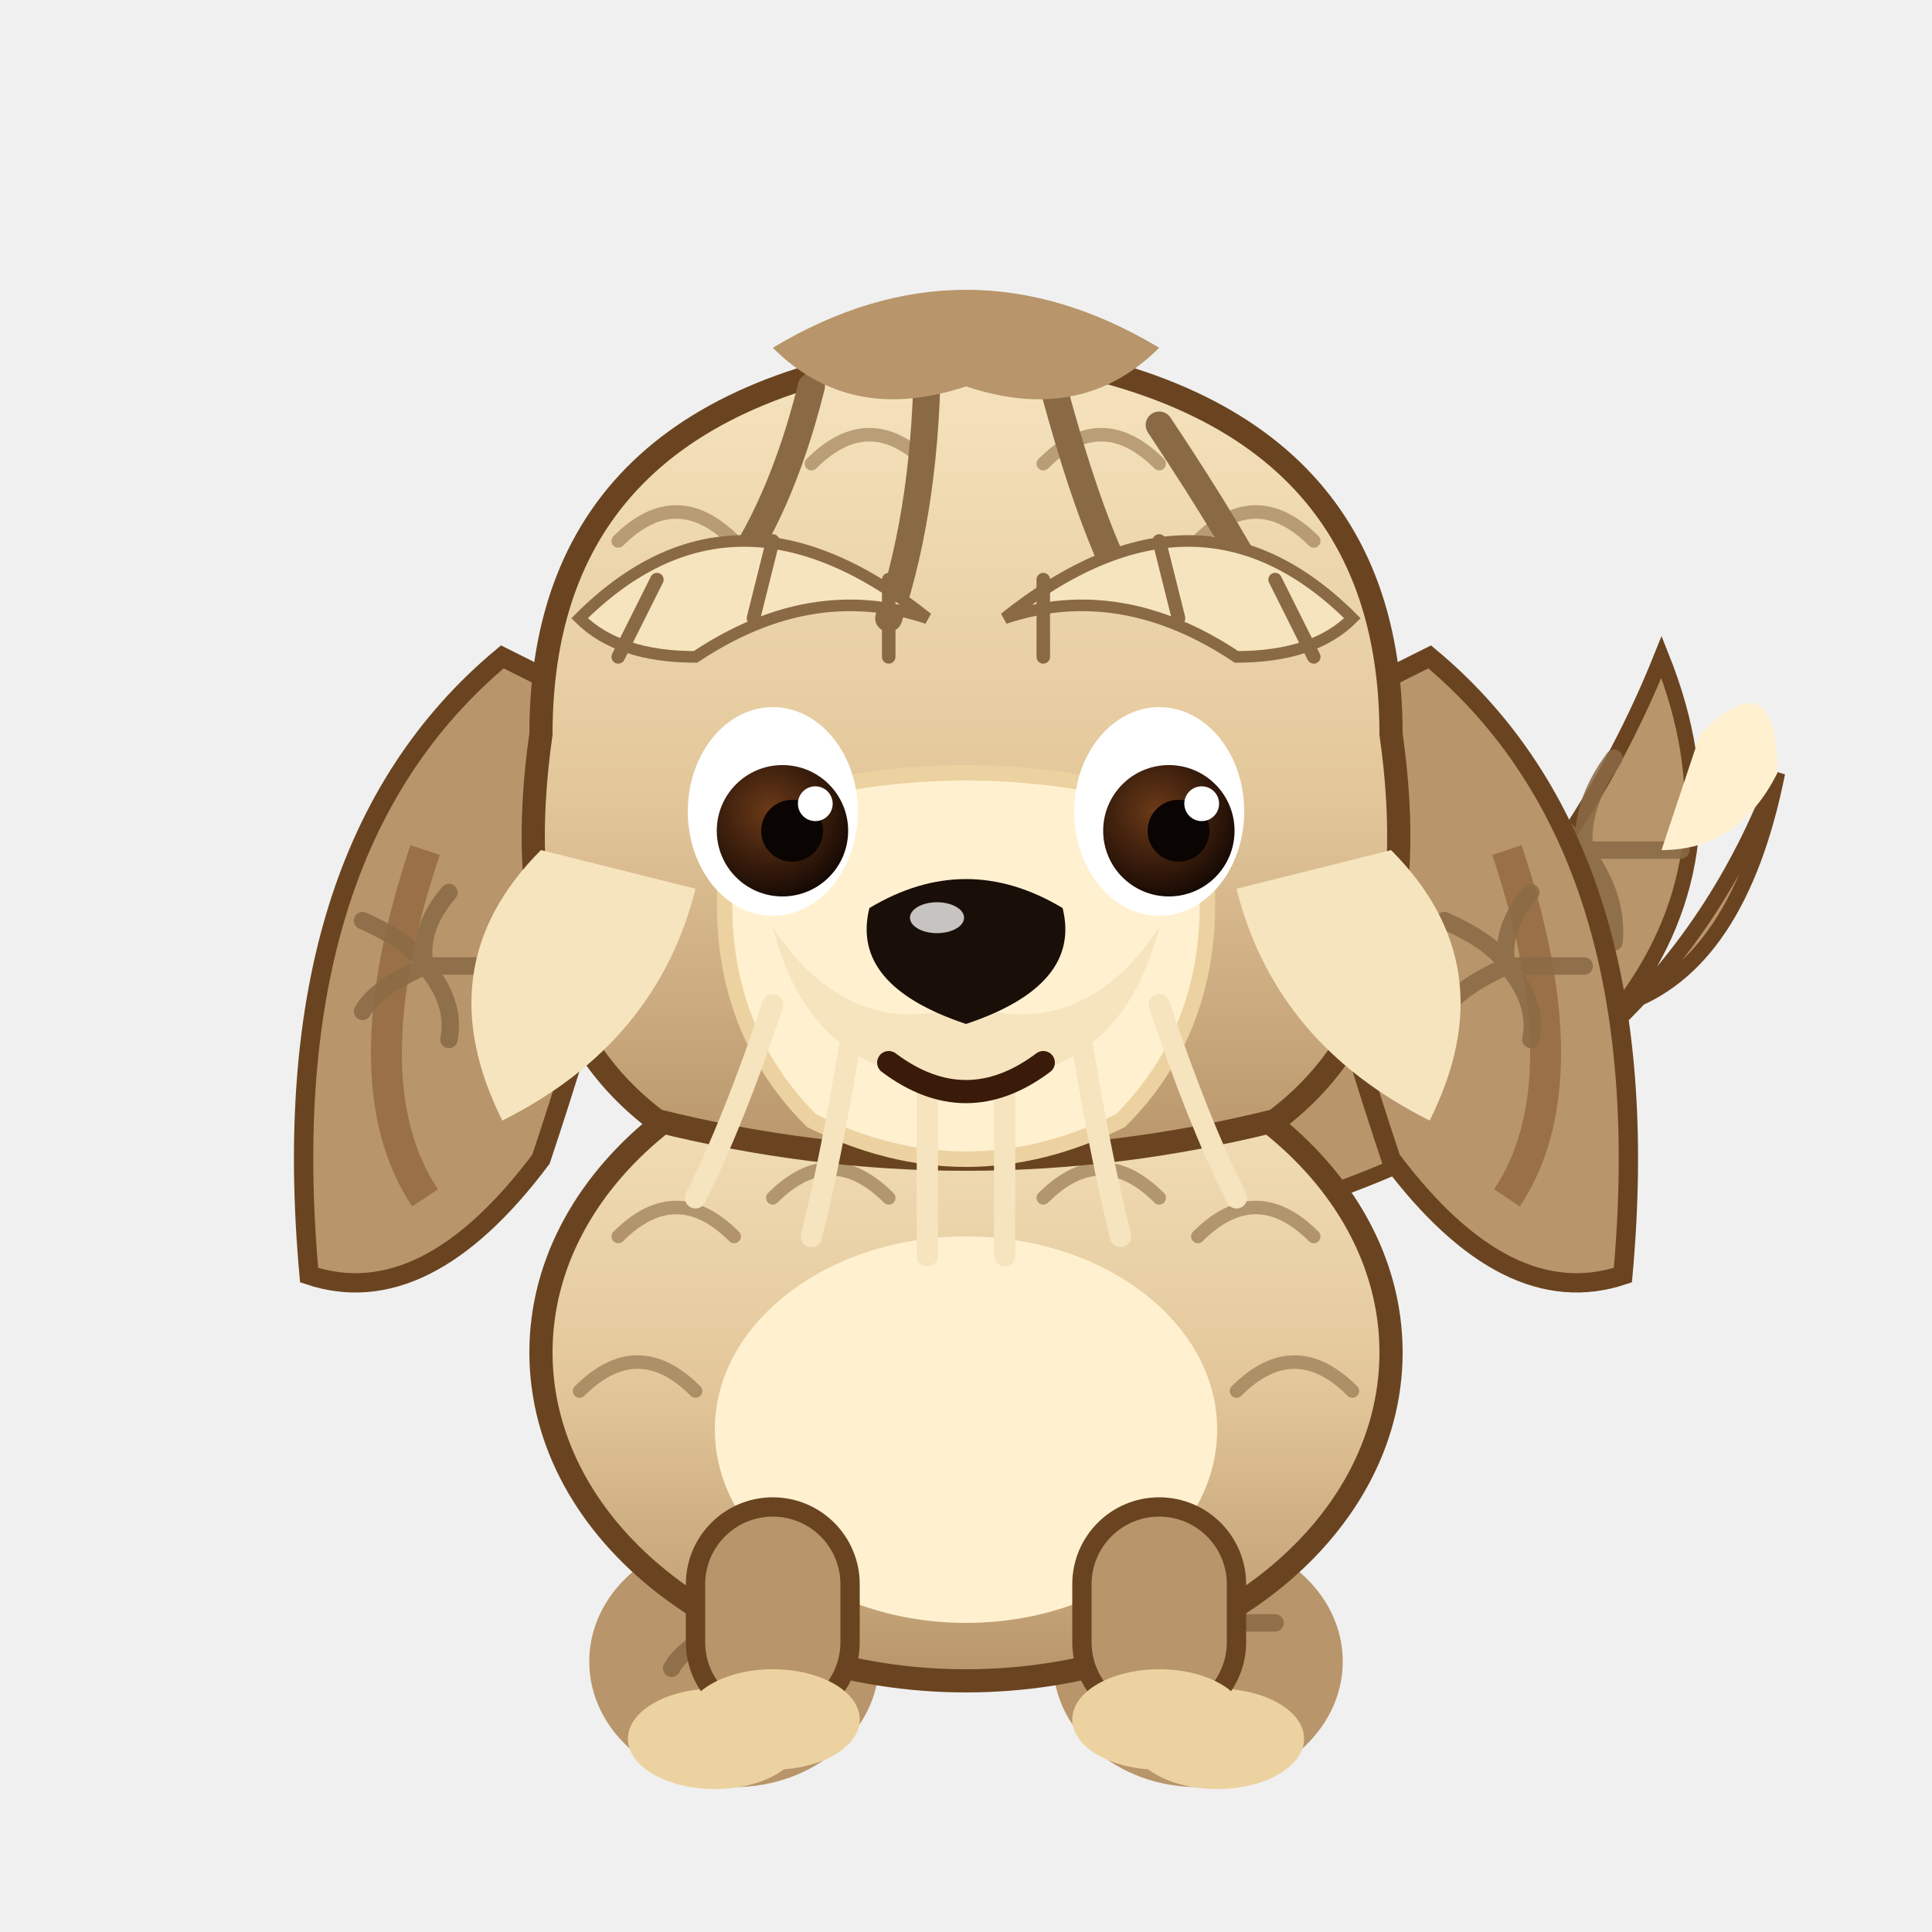
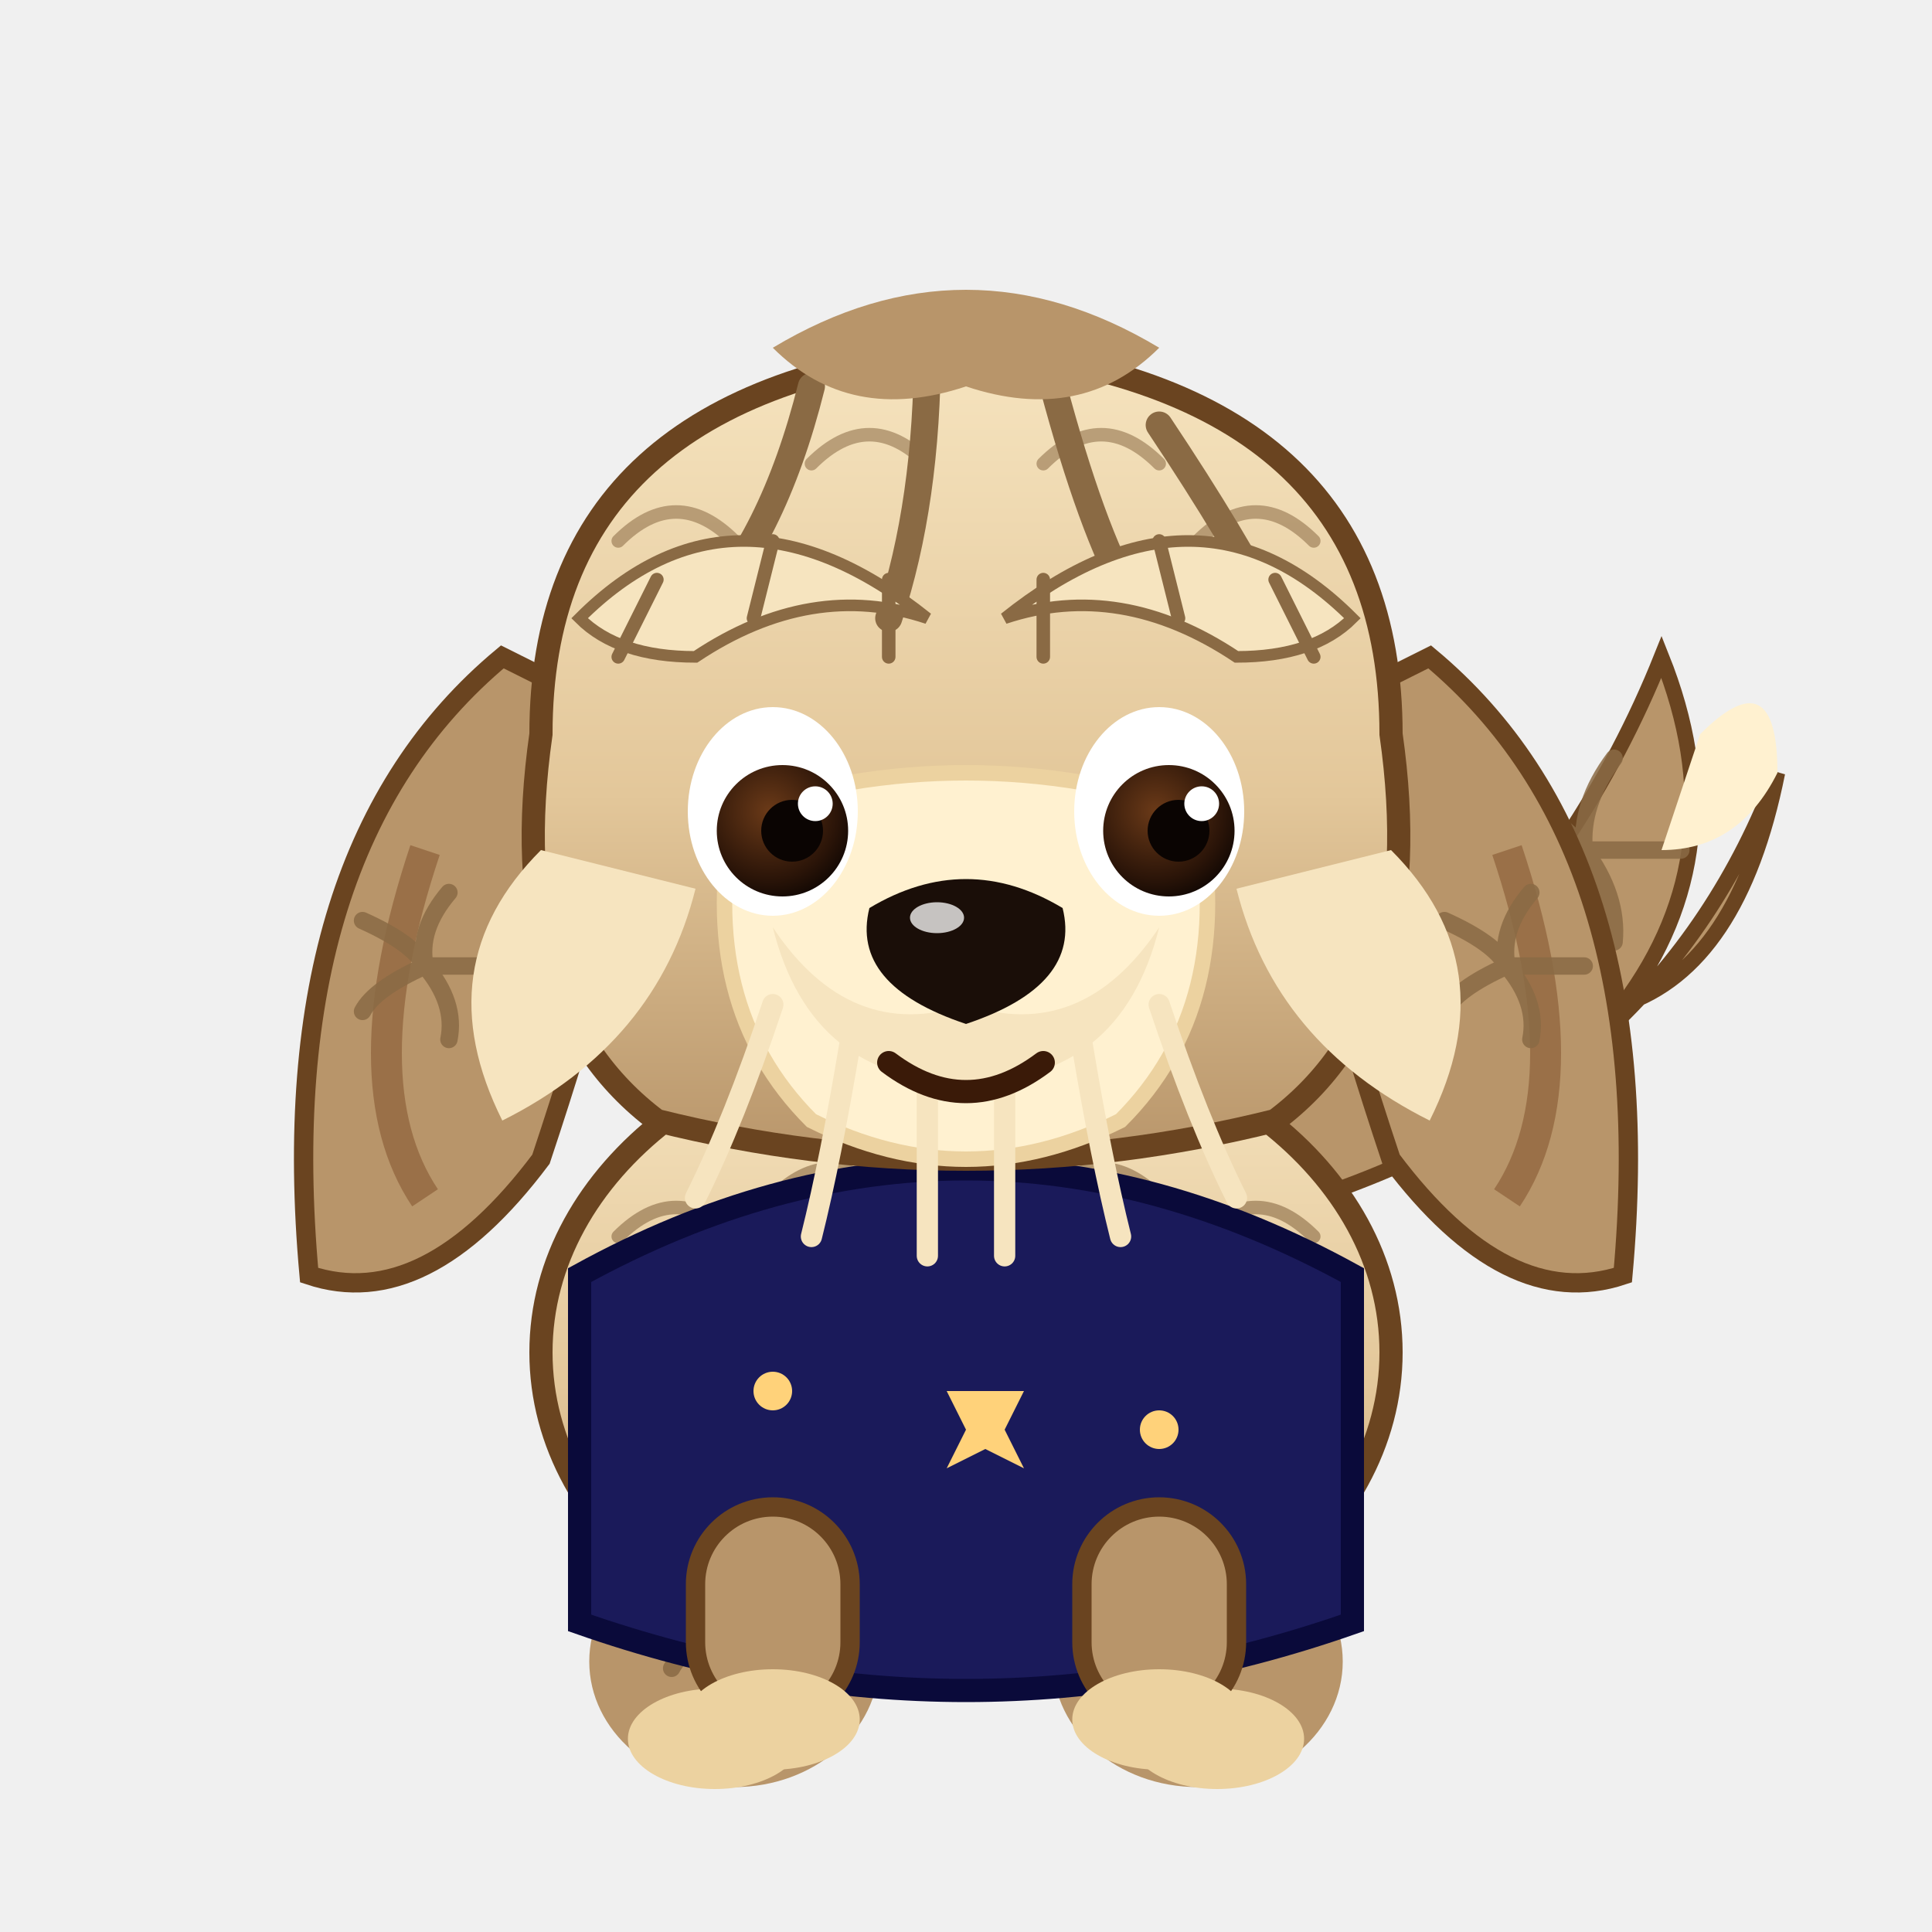
<svg viewBox="0 0 100 100" width="300" height="300" class=" bob" style="overflow:visible">
  <defs>
    <radialGradient id="eye-mago" cx="40%" cy="35%" r="75%">
      <stop offset="0%" stop-color="#6b3a18" />
      <stop offset="70%" stop-color="#2a1408" />
      <stop offset="100%" stop-color="#0a0402" />
    </radialGradient>
    <linearGradient id="cape-mago" x1="0" y1="0" x2="0" y2="1">
      <stop offset="0%" stop-color="#1a1024" />
      <stop offset="100%" stop-color="#3a1830" />
    </linearGradient>
    <linearGradient id="fur-mago" x1="0" y1="0" x2="0" y2="1">
      <stop offset="0%" stop-color="#f6e4bf" />
      <stop offset="55%" stop-color="#e3c79a" />
      <stop offset="100%" stop-color="#b8956a" />
    </linearGradient>
  </defs>
  <g>
    <g transform="">
      <g class="wag" style="transform-origin:72px 64px">
        <g>
          <path d="M68 62 Q86 56 92 40 Q90 50 84 52 Q90 44 86 34 Q82 44 74 52 Q78 46 72 44 Q72 54 66 58 Z" fill="#b8956a" stroke="#6a4420" stroke-width="0.8" />
          <g stroke="#8a6a44" stroke-width="0.9" fill="none" stroke-linecap="round" opacity="0.85">
            <path d="M82 44 Q83.5 44 87 44" />
            <path d="M82 44 Q83.773 46.378 83.545 48.755" />
            <path d="M82 44 Q78.977 45.469 77.955 46.939" />
            <path d="M82 44 Q80.977 42.531 77.955 41.061" />
            <path d="M82 44 Q81.773 41.622 83.545 39.245" />
          </g>
          <path d="M88 38 Q92 34 92 40 Q90 44 86 44 Z" fill="#fff1d0" />
        </g>
      </g>
      <g>
        <ellipse cx="38" cy="86" rx="7.5" ry="6.5" fill="#b8956a" />
        <ellipse cx="62" cy="86" rx="7.5" ry="6.5" fill="#b8956a" />
        <g stroke="#8a6a44" stroke-width="0.9" fill="none" stroke-linecap="round" opacity="0.85">
          <path d="M38 84 Q39 84 42 84" />
          <path d="M38 84 Q39.618 85.902 39.236 87.804" />
          <path d="M38 84 Q35.382 85.176 34.764 86.351" />
          <path d="M38 84 Q37.382 82.824 34.764 81.649" />
          <path d="M38 84 Q37.618 82.098 39.236 80.196" />
        </g>
        <g stroke="#8a6a44" stroke-width="0.9" fill="none" stroke-linecap="round" opacity="0.85">
          <path d="M62 84 Q63 84 66 84" />
          <path d="M62 84 Q63.618 85.902 63.236 87.804" />
          <path d="M62 84 Q59.382 85.176 58.764 86.351" />
          <path d="M62 84 Q61.382 82.824 58.764 81.649" />
          <path d="M62 84 Q61.618 82.098 63.236 80.196" />
        </g>
        <ellipse cx="37" cy="90" rx="4.5" ry="2.6" fill="#ecd2a0" />
        <ellipse cx="63" cy="90" rx="4.5" ry="2.6" fill="#ecd2a0" />
      </g>
      <g>
        <ellipse cx="50" cy="70" rx="22" ry="17" fill="url(#fur-mago)" stroke="#6a4420" stroke-width="1.2" />
        <ellipse cx="50" cy="74" rx="13" ry="10" fill="#fff1d0" />
        <g stroke="#8a6a44" stroke-width="0.7" fill="none" opacity="0.6" stroke-linecap="round">
          <path d="M32 64 q3 -3 6 0" />
          <path d="M40 62 q3 -3 6 0" />
          <path d="M54 62 q3 -3 6 0" />
          <path d="M62 64 q3 -3 6 0" />
          <path d="M30 72 q3 -3 6 0" />
          <path d="M64 72 q3 -3 6 0" />
        </g>
+       </g>
+       <g>
+         <path d="M30 66 Q50 55 70 66 L70 84 Q50 91 30 84 Z" fill="#1a1a5a" stroke="#0a0a3a" stroke-width="1.2" />
+         <circle cx="40" cy="72" r="1" fill="#ffd27a" />
+         <circle cx="60" cy="74" r="1" fill="#ffd27a" />
+         <path d="M50 70 l1 2 l2 0 l-1 2 l1 2 l-2 -1 l-2 1 l1 -2 l-1 -2 l2 0 Z" fill="#ffd27a" />
      </g>
      <g>
        <rect x="36" y="78" width="8" height="11" rx="4" fill="#b8956a" stroke="#6a4420" stroke-width="1" />
        <rect x="56" y="78" width="8" height="11" rx="4" fill="#b8956a" stroke="#6a4420" stroke-width="1" />
        <ellipse cx="40" cy="89" rx="4.5" ry="2.6" fill="#ecd2a0" />
        <ellipse cx="60" cy="89" rx="4.5" ry="2.6" fill="#ecd2a0" />
      </g>
      <g>
        <path d="M26 34 Q14 44 16 66 Q22 68 28 60 Q32 48 34 38 Z" fill="#b8956a" stroke="#6a4420" stroke-width="1" />
        <path d="M74 34 Q86 44 84 66 Q78 68 72 60 Q68 48 66 38 Z" fill="#b8956a" stroke="#6a4420" stroke-width="1" />
        <path d="M22 44 Q18 56 22 62" fill="none" stroke="#9a7048" stroke-width="1.6" />
        <path d="M78 44 Q82 56 78 62" fill="none" stroke="#9a7048" stroke-width="1.6" />
        <g stroke="#8a6a44" stroke-width="0.9" fill="none" stroke-linecap="round" opacity="0.85">
          <path d="M22 50 Q23 50 26 50" />
          <path d="M22 50 Q23.618 51.902 23.236 53.804" />
          <path d="M22 50 Q19.382 51.176 18.764 52.351" />
          <path d="M22 50 Q21.382 48.824 18.764 47.649" />
          <path d="M22 50 Q21.618 48.098 23.236 46.196" />
        </g>
        <g stroke="#8a6a44" stroke-width="0.9" fill="none" stroke-linecap="round" opacity="0.85">
          <path d="M78 50 Q79 50 82 50" />
          <path d="M78 50 Q79.618 51.902 79.236 53.804" />
          <path d="M78 50 Q75.382 51.176 74.764 52.351" />
          <path d="M78 50 Q77.382 48.824 74.764 47.649" />
          <path d="M78 50 Q77.618 48.098 79.236 46.196" />
        </g>
        <path d="M28 38 Q28 20 50 18 Q72 20 72 38 Q74 52 66 58 Q50 62 34 58 Q26 52 28 38 Z" fill="url(#fur-mago)" stroke="#6a4420" stroke-width="1.2" />
        <g stroke="#8a6a44" stroke-width="0.7" fill="none" opacity="0.55" stroke-linecap="round">
          <path d="M32 28 q3 -3 6 0" />
          <path d="M42 24 q3 -3 6 0" />
          <path d="M54 24 q3 -3 6 0" />
          <path d="M62 28 q3 -3 6 0" />
        </g>
        <path d="M28 44 Q22 50 26 58 Q34 54 36 46 Z" fill="#f6e4bf" />
        <path d="M72 44 Q78 50 74 58 Q66 54 64 46 Z" fill="#f6e4bf" />
        <g>
          <g stroke="#8a6a44" stroke-width="1.4" fill="none" stroke-linecap="round">
            <path d="M42 20 q-2 8 -6 12" />
            <path d="M48 18 q0 8 -2 14" />
            <path d="M54 18 q2 8 4 12" />
            <path d="M60 22 q4 6 6 10" />
          </g>
          <path d="M40 18 Q50 12 60 18 Q56 22 50 20 Q44 22 40 18 Z" fill="#b8956a" />
        </g>
        <g>
          <path d="M30 32 Q38 24 48 32 Q42 30 36 34 Q32 34 30 32 Z" fill="#f6e4bf" stroke="#8a6a44" stroke-width="0.6" />
          <path d="M70 32 Q62 24 52 32 Q58 30 64 34 Q68 34 70 32 Z" fill="#f6e4bf" stroke="#8a6a44" stroke-width="0.6" />
          <g stroke="#8a6a44" stroke-width="0.7" fill="none" stroke-linecap="round">
            <path d="M34 30 l-2 4" />
            <path d="M40 28 l-1 4" />
            <path d="M46 30 l0 4" />
            <path d="M66 30 l2 4" />
            <path d="M60 28 l1 4" />
            <path d="M54 30 l0 4" />
          </g>
        </g>
        <path d="M38 42 Q50 38 62 42 Q64 52 58 58 Q50 62 42 58 Q36 52 38 42 Z" fill="#fff1d0" stroke="#ecd2a0" stroke-width="0.8" />
        <g>
          <g stroke="#f6e4bf" stroke-width="1.1" fill="none" stroke-linecap="round">
            <path d="M40 52 q-2 6 -4 10" />
            <path d="M44 54 q-1 6 -2 10" />
            <path d="M48 55 q0 6 0 10" />
            <path d="M52 55 q0 6 0 10" />
            <path d="M56 54 q1 6 2 10" />
            <path d="M60 52 q2 6 4 10" />
          </g>
          <path d="M40 48 Q44 54 50 52 Q56 54 60 48 Q58 56 50 56 Q42 56 40 48 Z" fill="#f6e4bf" />
        </g>
        <g class="blink" style="transform-origin:50px 42px">
          <ellipse cx="40" cy="42" rx="4.4" ry="5.4" fill="#fff" />
          <ellipse cx="60" cy="42" rx="4.4" ry="5.4" fill="#fff" />
          <circle cx="40.5" cy="43" r="3.4" fill="url(#eye-mago)" />
          <circle cx="60.5" cy="43" r="3.4" fill="url(#eye-mago)" />
          <circle cx="41" cy="43" r="1.6" fill="#0a0402" />
          <circle cx="61" cy="43" r="1.6" fill="#0a0402" />
          <circle cx="42.2" cy="41.6" r="0.9" fill="#fff" />
          <circle cx="62.2" cy="41.6" r="0.9" fill="#fff" />
        </g>
        <g>
          <path d="M45 47 Q50 44 55 47 Q56 51 50 53 Q44 51 45 47 Z" fill="#1a0e08" />
          <ellipse cx="48.5" cy="47.5" rx="1.4" ry="0.8" fill="#fff" opacity="0.75" />
          <path d="M46 55 Q50 58 54 55" stroke="#3a1a08" stroke-width="1.2" fill="none" stroke-linecap="round" />
        </g>
      </g>
    </g>
  </g>
</svg>
